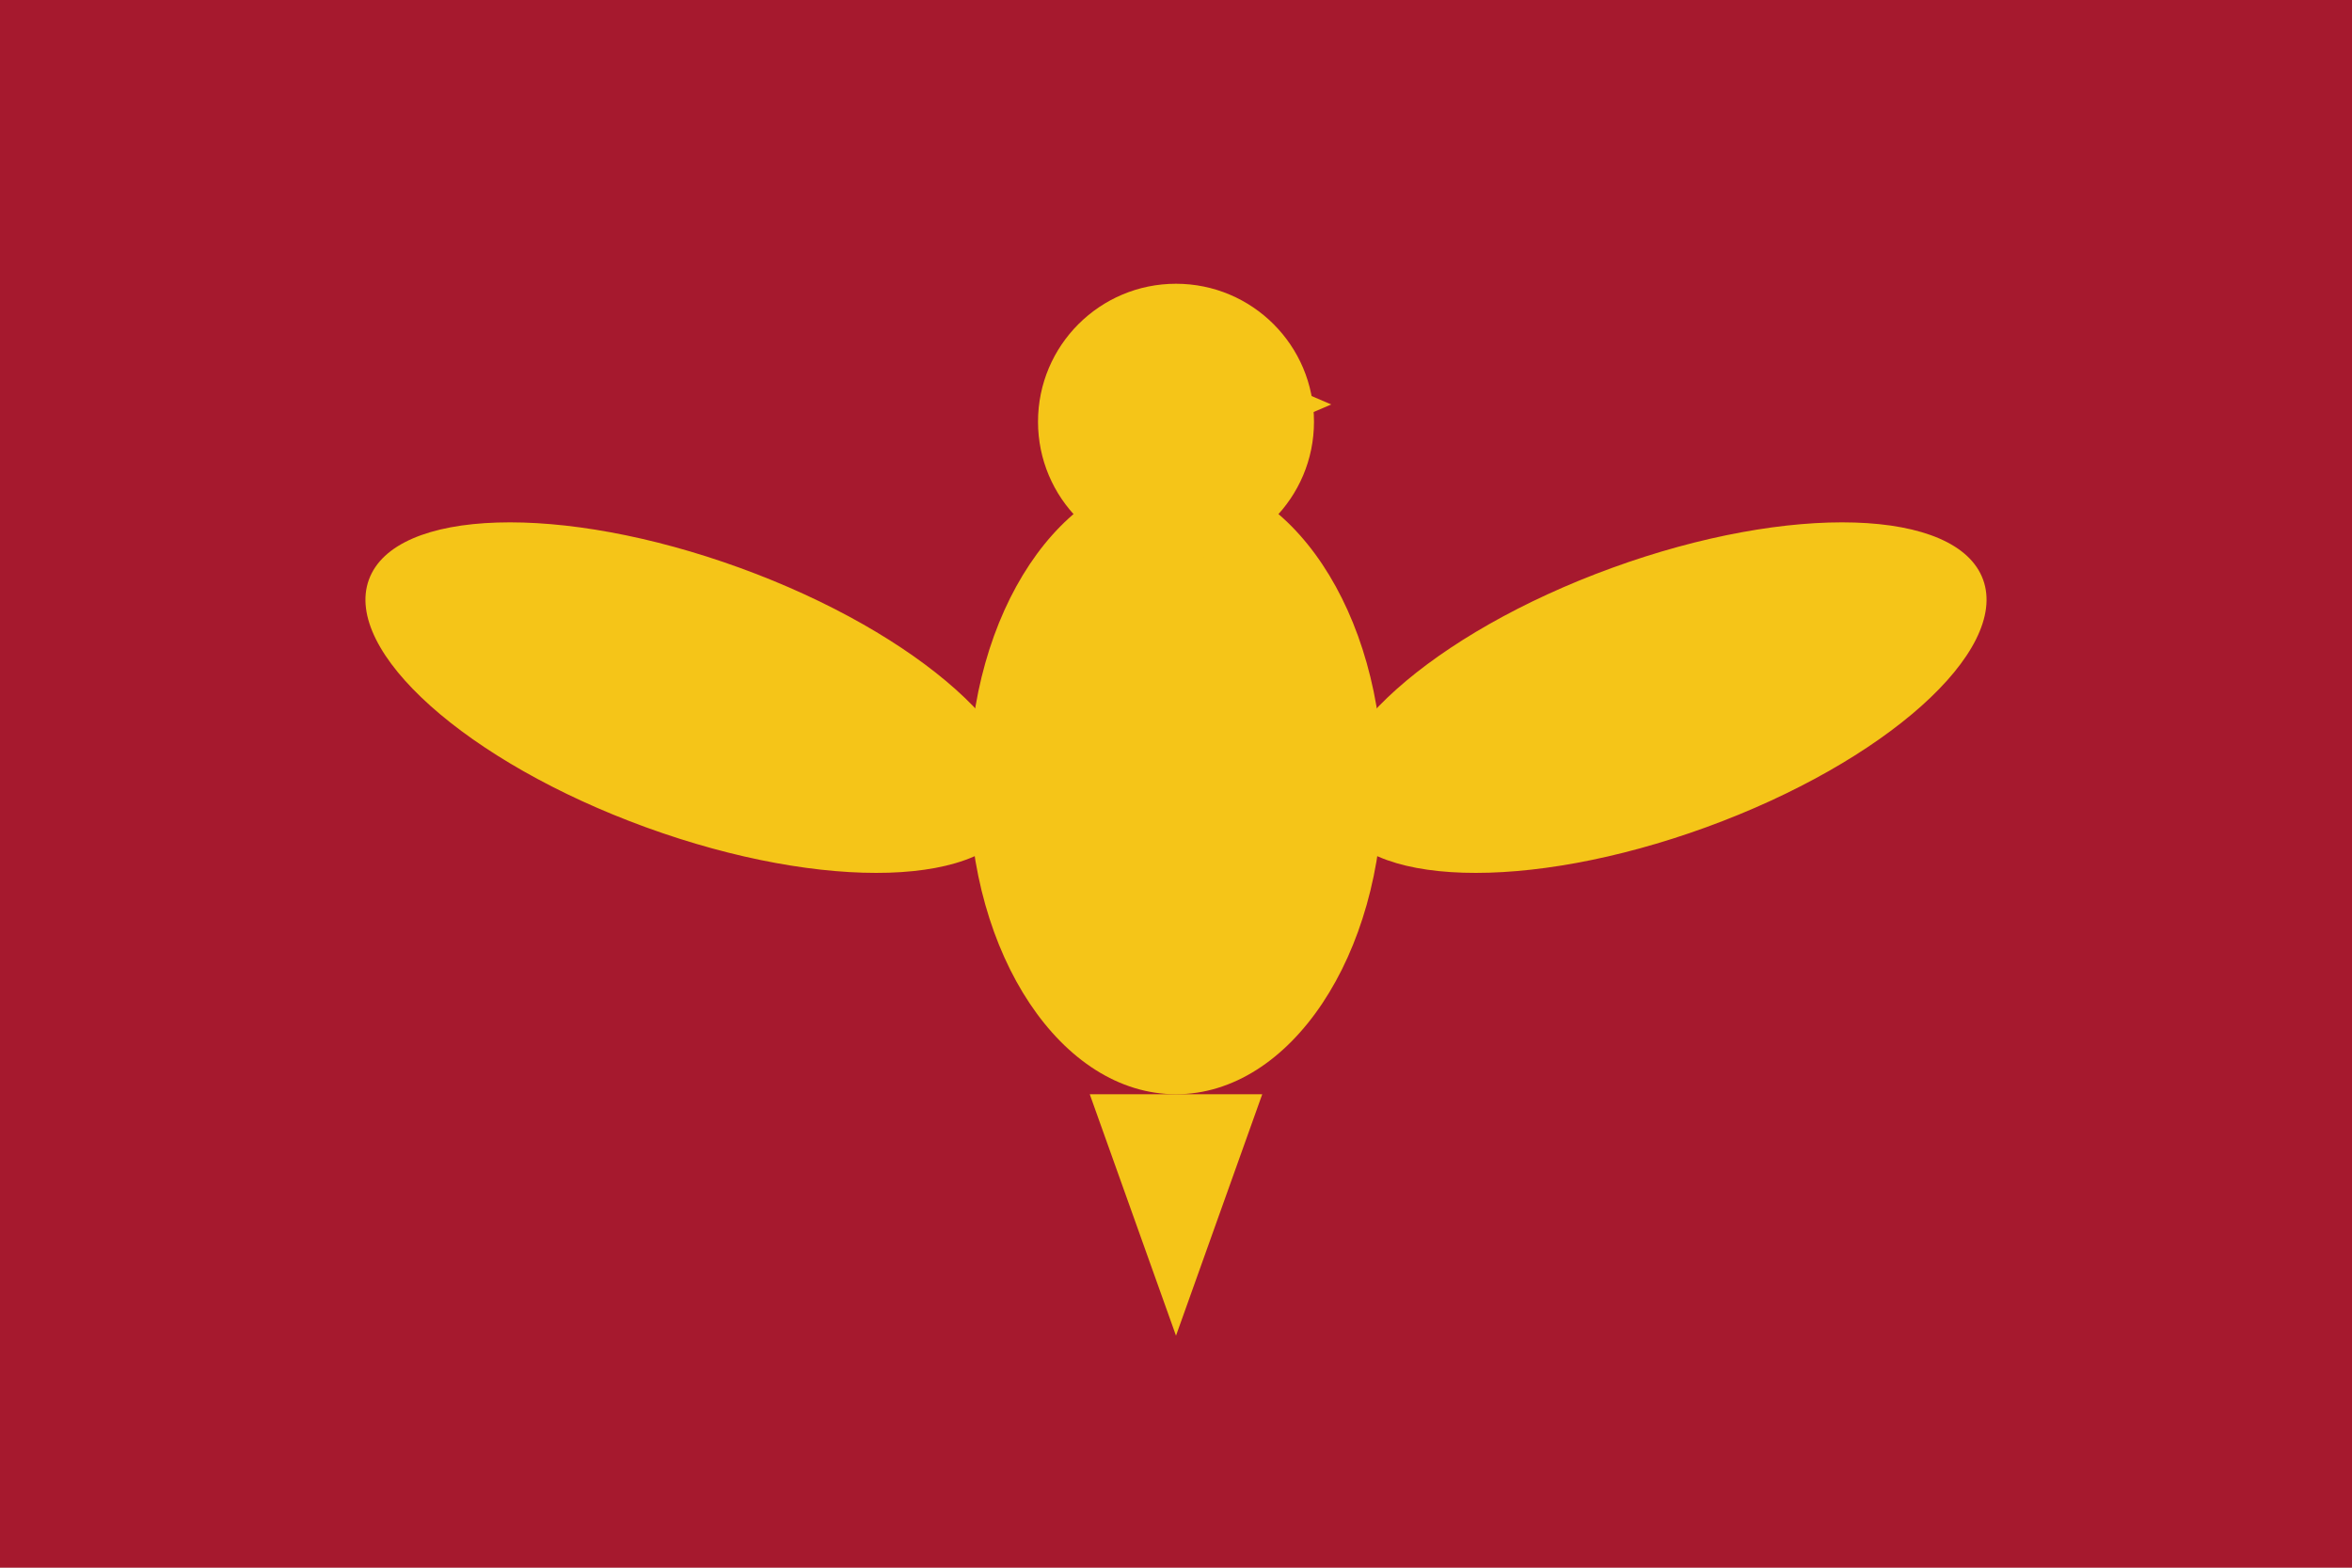
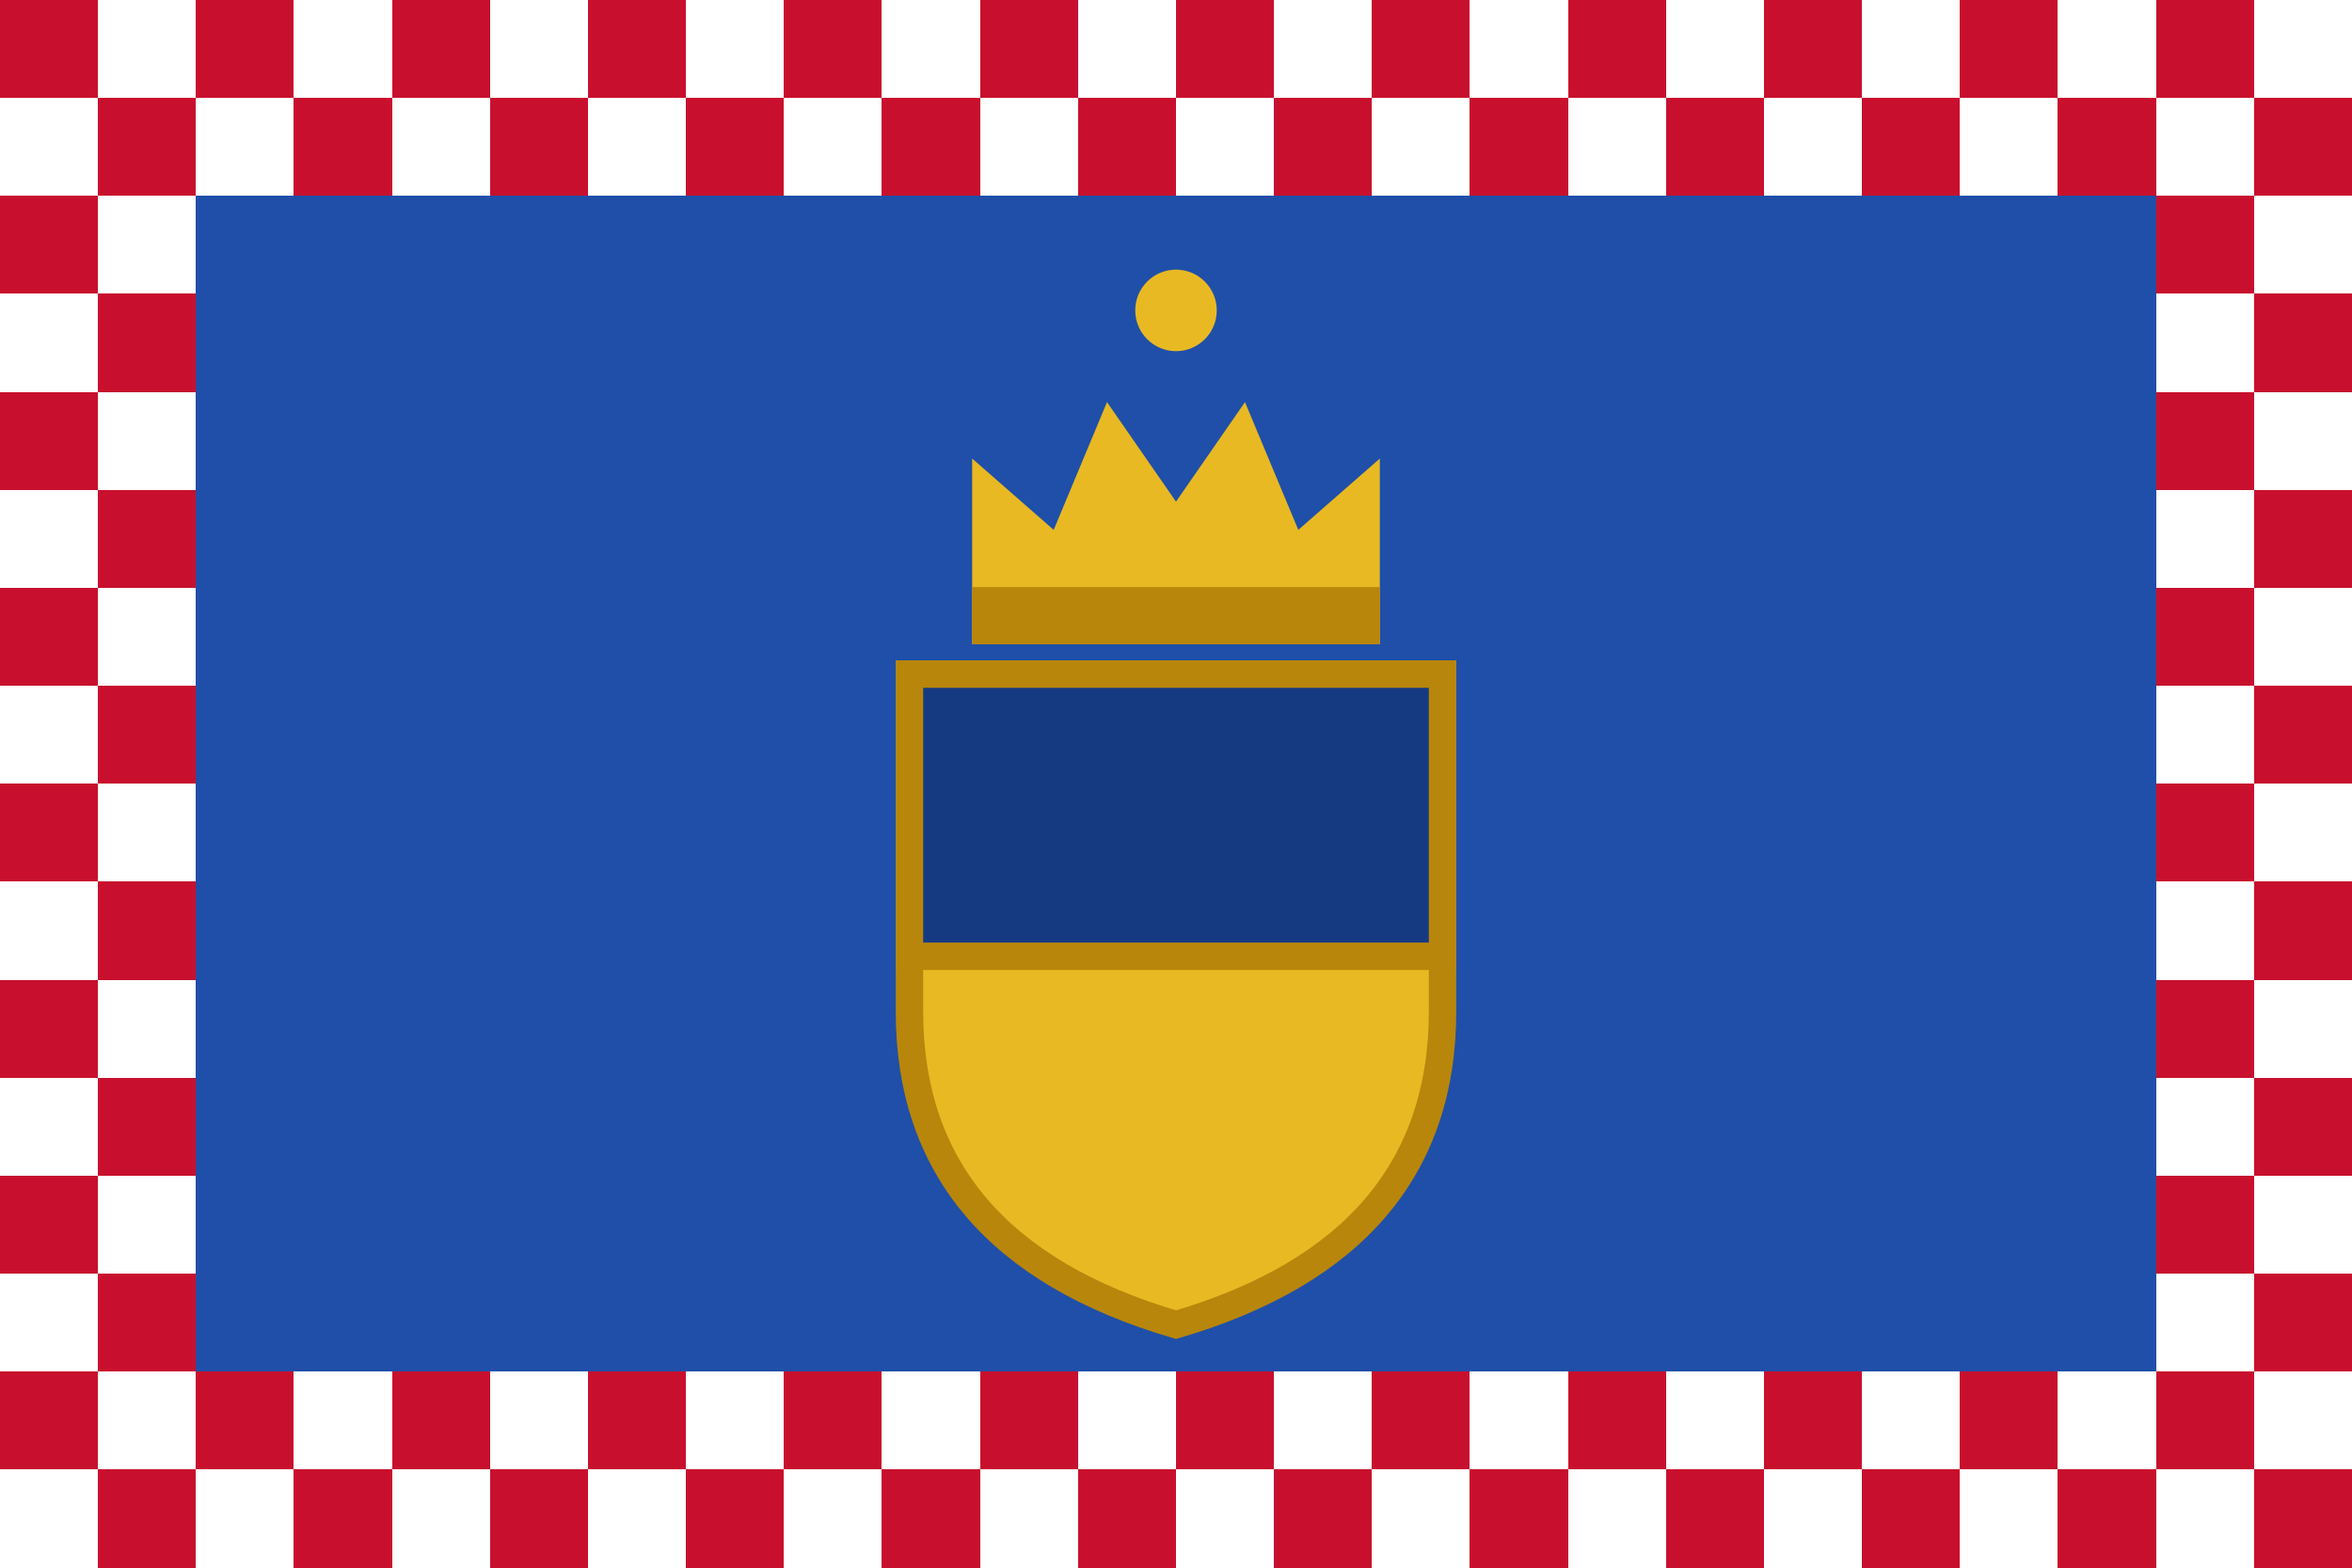
- <svg xmlns="http://www.w3.org/2000/svg" viewBox="0 0 3 2">
-   <rect width="3" height="2" fill="#A6192E" />
-   <g transform="translate(1.5,1) scale(0.22)" fill="#F5C518">
-     <ellipse cx="0" cy="0" rx="1.2" ry="1.8" />
-     <ellipse cx="-2.8" cy="-0.5" rx="2" ry="0.8" transform="rotate(20,-2.8,-0.5)" />
-     <ellipse cx="2.8" cy="-0.5" rx="2" ry="0.8" transform="rotate(-20,2.8,-0.5)" />
-     <circle cx="0" cy="-2.1" r="0.8" />
-     <polygon points="0.2,-2.5 0.9,-2.2 0.2,-1.9" />
-     <polygon points="-0.5,1.8 0,3.2 0.5,1.8" />
+ <svg xmlns="http://www.w3.org/2000/svg" viewBox="0 0 30 20" shape-rendering="crispEdges">
+   <rect width="30" height="20" fill="#1F4FA8" />
+   <rect x="0.0" y="0.0" width="1.25" height="1.25" fill="#C8102E" />
+   <rect x="0.0" y="1.25" width="1.25" height="1.25" fill="#ffffff" />
+   <rect x="0.0" y="2.5" width="1.25" height="1.25" fill="#C8102E" />
+   <rect x="0.0" y="3.75" width="1.25" height="1.25" fill="#ffffff" />
+   <rect x="0.0" y="5.0" width="1.25" height="1.25" fill="#C8102E" />
+   <rect x="0.0" y="6.25" width="1.25" height="1.25" fill="#ffffff" />
+   <rect x="0.0" y="7.5" width="1.25" height="1.25" fill="#C8102E" />
+   <rect x="0.0" y="8.75" width="1.25" height="1.25" fill="#ffffff" />
+   <rect x="0.0" y="10.0" width="1.25" height="1.25" fill="#C8102E" />
+   <rect x="0.0" y="11.25" width="1.25" height="1.25" fill="#ffffff" />
+   <rect x="0.0" y="12.5" width="1.25" height="1.25" fill="#C8102E" />
+   <rect x="0.0" y="13.75" width="1.25" height="1.25" fill="#ffffff" />
+   <rect x="0.0" y="15.0" width="1.25" height="1.25" fill="#C8102E" />
+   <rect x="0.0" y="16.25" width="1.25" height="1.25" fill="#ffffff" />
+   <rect x="0.0" y="17.5" width="1.25" height="1.25" fill="#C8102E" />
+   <rect x="0.0" y="18.75" width="1.25" height="1.25" fill="#ffffff" />
+   <rect x="1.25" y="0.0" width="1.25" height="1.25" fill="#ffffff" />
+   <rect x="1.25" y="1.25" width="1.25" height="1.25" fill="#C8102E" />
+   <rect x="1.25" y="2.5" width="1.25" height="1.25" fill="#ffffff" />
+   <rect x="1.25" y="3.75" width="1.25" height="1.25" fill="#C8102E" />
+   <rect x="1.25" y="5.0" width="1.25" height="1.25" fill="#ffffff" />
+   <rect x="1.25" y="6.25" width="1.25" height="1.25" fill="#C8102E" />
+   <rect x="1.25" y="7.5" width="1.25" height="1.25" fill="#ffffff" />
+   <rect x="1.25" y="8.75" width="1.25" height="1.25" fill="#C8102E" />
+   <rect x="1.25" y="10.0" width="1.25" height="1.25" fill="#ffffff" />
+   <rect x="1.25" y="11.25" width="1.25" height="1.25" fill="#C8102E" />
+   <rect x="1.25" y="12.5" width="1.25" height="1.25" fill="#ffffff" />
+   <rect x="1.25" y="13.75" width="1.25" height="1.25" fill="#C8102E" />
+   <rect x="1.25" y="15.0" width="1.25" height="1.25" fill="#ffffff" />
+   <rect x="1.25" y="16.25" width="1.25" height="1.25" fill="#C8102E" />
+   <rect x="1.25" y="17.5" width="1.25" height="1.25" fill="#ffffff" />
+   <rect x="1.25" y="18.75" width="1.25" height="1.25" fill="#C8102E" />
+   <rect x="2.5" y="0.0" width="1.25" height="1.25" fill="#C8102E" />
+   <rect x="2.5" y="1.25" width="1.25" height="1.25" fill="#ffffff" />
+   <rect x="2.5" y="17.5" width="1.25" height="1.25" fill="#C8102E" />
+   <rect x="2.5" y="18.75" width="1.25" height="1.25" fill="#ffffff" />
+   <rect x="3.75" y="0.0" width="1.25" height="1.25" fill="#ffffff" />
+   <rect x="3.75" y="1.25" width="1.25" height="1.25" fill="#C8102E" />
+   <rect x="3.75" y="17.5" width="1.25" height="1.25" fill="#ffffff" />
+   <rect x="3.75" y="18.75" width="1.25" height="1.25" fill="#C8102E" />
+   <rect x="5.0" y="0.0" width="1.25" height="1.25" fill="#C8102E" />
+   <rect x="5.0" y="1.25" width="1.25" height="1.25" fill="#ffffff" />
+   <rect x="5.0" y="17.5" width="1.25" height="1.25" fill="#C8102E" />
+   <rect x="5.0" y="18.75" width="1.25" height="1.25" fill="#ffffff" />
+   <rect x="6.25" y="0.0" width="1.25" height="1.25" fill="#ffffff" />
+   <rect x="6.25" y="1.25" width="1.25" height="1.25" fill="#C8102E" />
+   <rect x="6.25" y="17.5" width="1.25" height="1.25" fill="#ffffff" />
+   <rect x="6.25" y="18.75" width="1.25" height="1.25" fill="#C8102E" />
+   <rect x="7.5" y="0.0" width="1.25" height="1.25" fill="#C8102E" />
+   <rect x="7.5" y="1.25" width="1.25" height="1.25" fill="#ffffff" />
+   <rect x="7.5" y="17.5" width="1.25" height="1.25" fill="#C8102E" />
+   <rect x="7.5" y="18.75" width="1.25" height="1.25" fill="#ffffff" />
+   <rect x="8.75" y="0.0" width="1.25" height="1.25" fill="#ffffff" />
+   <rect x="8.75" y="1.25" width="1.25" height="1.25" fill="#C8102E" />
+   <rect x="8.75" y="17.5" width="1.25" height="1.25" fill="#ffffff" />
+   <rect x="8.75" y="18.75" width="1.25" height="1.25" fill="#C8102E" />
+   <rect x="10.0" y="0.0" width="1.25" height="1.25" fill="#C8102E" />
+   <rect x="10.0" y="1.25" width="1.25" height="1.25" fill="#ffffff" />
+   <rect x="10.0" y="17.5" width="1.25" height="1.25" fill="#C8102E" />
+   <rect x="10.0" y="18.75" width="1.25" height="1.25" fill="#ffffff" />
+   <rect x="11.25" y="0.0" width="1.25" height="1.25" fill="#ffffff" />
+   <rect x="11.25" y="1.25" width="1.25" height="1.25" fill="#C8102E" />
+   <rect x="11.25" y="17.5" width="1.25" height="1.25" fill="#ffffff" />
+   <rect x="11.25" y="18.75" width="1.25" height="1.25" fill="#C8102E" />
+   <rect x="12.5" y="0.0" width="1.25" height="1.25" fill="#C8102E" />
+   <rect x="12.5" y="1.25" width="1.25" height="1.25" fill="#ffffff" />
+   <rect x="12.5" y="17.5" width="1.25" height="1.25" fill="#C8102E" />
+   <rect x="12.5" y="18.75" width="1.25" height="1.25" fill="#ffffff" />
+   <rect x="13.75" y="0.0" width="1.25" height="1.25" fill="#ffffff" />
+   <rect x="13.75" y="1.25" width="1.25" height="1.25" fill="#C8102E" />
+   <rect x="13.75" y="17.5" width="1.25" height="1.25" fill="#ffffff" />
+   <rect x="13.75" y="18.75" width="1.25" height="1.25" fill="#C8102E" />
+   <rect x="15.0" y="0.0" width="1.25" height="1.25" fill="#C8102E" />
+   <rect x="15.0" y="1.25" width="1.25" height="1.25" fill="#ffffff" />
+   <rect x="15.0" y="17.5" width="1.25" height="1.25" fill="#C8102E" />
+   <rect x="15.0" y="18.75" width="1.25" height="1.25" fill="#ffffff" />
+   <rect x="16.25" y="0.0" width="1.25" height="1.25" fill="#ffffff" />
+   <rect x="16.25" y="1.25" width="1.25" height="1.25" fill="#C8102E" />
+   <rect x="16.25" y="17.5" width="1.25" height="1.25" fill="#ffffff" />
+   <rect x="16.25" y="18.75" width="1.25" height="1.25" fill="#C8102E" />
+   <rect x="17.5" y="0.0" width="1.25" height="1.25" fill="#C8102E" />
+   <rect x="17.5" y="1.25" width="1.25" height="1.25" fill="#ffffff" />
+   <rect x="17.5" y="17.5" width="1.25" height="1.25" fill="#C8102E" />
+   <rect x="17.5" y="18.75" width="1.25" height="1.25" fill="#ffffff" />
+   <rect x="18.75" y="0.0" width="1.25" height="1.25" fill="#ffffff" />
+   <rect x="18.75" y="1.25" width="1.25" height="1.25" fill="#C8102E" />
+   <rect x="18.75" y="17.5" width="1.25" height="1.25" fill="#ffffff" />
+   <rect x="18.75" y="18.75" width="1.25" height="1.25" fill="#C8102E" />
+   <rect x="20.0" y="0.0" width="1.25" height="1.25" fill="#C8102E" />
+   <rect x="20.0" y="1.25" width="1.25" height="1.25" fill="#ffffff" />
+   <rect x="20.0" y="17.5" width="1.25" height="1.25" fill="#C8102E" />
+   <rect x="20.0" y="18.75" width="1.25" height="1.25" fill="#ffffff" />
+   <rect x="21.25" y="0.0" width="1.25" height="1.25" fill="#ffffff" />
+   <rect x="21.25" y="1.25" width="1.25" height="1.25" fill="#C8102E" />
+   <rect x="21.25" y="17.5" width="1.25" height="1.25" fill="#ffffff" />
+   <rect x="21.25" y="18.75" width="1.25" height="1.25" fill="#C8102E" />
+   <rect x="22.5" y="0.0" width="1.25" height="1.25" fill="#C8102E" />
+   <rect x="22.5" y="1.25" width="1.25" height="1.25" fill="#ffffff" />
+   <rect x="22.5" y="17.5" width="1.25" height="1.25" fill="#C8102E" />
+   <rect x="22.5" y="18.75" width="1.25" height="1.25" fill="#ffffff" />
+   <rect x="23.75" y="0.0" width="1.25" height="1.25" fill="#ffffff" />
+   <rect x="23.75" y="1.25" width="1.25" height="1.25" fill="#C8102E" />
+   <rect x="23.75" y="17.5" width="1.25" height="1.25" fill="#ffffff" />
+   <rect x="23.75" y="18.75" width="1.25" height="1.25" fill="#C8102E" />
+   <rect x="25.0" y="0.0" width="1.25" height="1.25" fill="#C8102E" />
+   <rect x="25.0" y="1.25" width="1.25" height="1.25" fill="#ffffff" />
+   <rect x="25.0" y="17.5" width="1.25" height="1.25" fill="#C8102E" />
+   <rect x="25.0" y="18.75" width="1.25" height="1.25" fill="#ffffff" />
+   <rect x="26.25" y="0.0" width="1.25" height="1.25" fill="#ffffff" />
+   <rect x="26.25" y="1.25" width="1.25" height="1.25" fill="#C8102E" />
+   <rect x="26.25" y="17.5" width="1.25" height="1.25" fill="#ffffff" />
+   <rect x="26.25" y="18.75" width="1.25" height="1.25" fill="#C8102E" />
+   <rect x="27.5" y="0.0" width="1.25" height="1.25" fill="#C8102E" />
+   <rect x="27.5" y="1.25" width="1.25" height="1.25" fill="#ffffff" />
+   <rect x="27.5" y="2.5" width="1.25" height="1.25" fill="#C8102E" />
+   <rect x="27.5" y="3.75" width="1.25" height="1.25" fill="#ffffff" />
+   <rect x="27.5" y="5.0" width="1.25" height="1.25" fill="#C8102E" />
+   <rect x="27.5" y="6.25" width="1.25" height="1.25" fill="#ffffff" />
+   <rect x="27.5" y="7.5" width="1.25" height="1.25" fill="#C8102E" />
+   <rect x="27.5" y="8.75" width="1.25" height="1.25" fill="#ffffff" />
+   <rect x="27.5" y="10.0" width="1.25" height="1.25" fill="#C8102E" />
+   <rect x="27.5" y="11.25" width="1.25" height="1.25" fill="#ffffff" />
+   <rect x="27.5" y="12.5" width="1.25" height="1.25" fill="#C8102E" />
+   <rect x="27.5" y="13.75" width="1.25" height="1.25" fill="#ffffff" />
+   <rect x="27.5" y="15.0" width="1.25" height="1.25" fill="#C8102E" />
+   <rect x="27.5" y="16.25" width="1.25" height="1.25" fill="#ffffff" />
+   <rect x="27.5" y="17.5" width="1.25" height="1.25" fill="#C8102E" />
+   <rect x="27.5" y="18.75" width="1.25" height="1.25" fill="#ffffff" />
+   <rect x="28.75" y="0.0" width="1.25" height="1.25" fill="#ffffff" />
+   <rect x="28.75" y="1.25" width="1.25" height="1.25" fill="#C8102E" />
+   <rect x="28.75" y="2.5" width="1.25" height="1.25" fill="#ffffff" />
+   <rect x="28.75" y="3.75" width="1.25" height="1.25" fill="#C8102E" />
+   <rect x="28.75" y="5.0" width="1.25" height="1.25" fill="#ffffff" />
+   <rect x="28.75" y="6.25" width="1.25" height="1.25" fill="#C8102E" />
+   <rect x="28.75" y="7.5" width="1.25" height="1.25" fill="#ffffff" />
+   <rect x="28.75" y="8.75" width="1.25" height="1.25" fill="#C8102E" />
+   <rect x="28.75" y="10.0" width="1.25" height="1.25" fill="#ffffff" />
+   <rect x="28.75" y="11.25" width="1.25" height="1.25" fill="#C8102E" />
+   <rect x="28.75" y="12.5" width="1.25" height="1.25" fill="#ffffff" />
+   <rect x="28.75" y="13.75" width="1.25" height="1.25" fill="#C8102E" />
+   <rect x="28.75" y="15.0" width="1.25" height="1.25" fill="#ffffff" />
+   <rect x="28.75" y="16.25" width="1.25" height="1.25" fill="#C8102E" />
+   <rect x="28.75" y="17.5" width="1.25" height="1.25" fill="#ffffff" />
+   <rect x="28.75" y="18.75" width="1.25" height="1.25" fill="#C8102E" />
+   <g shape-rendering="geometricPrecision">
+     <polygon points="12.40,8.22 12.40,5.85 13.44,6.76 14.12,5.13 15.00,6.40 15.88,5.13 16.56,6.76 17.60,5.85 17.60,8.22" fill="#E8B923" />
+     <rect x="12.40" y="7.49" width="5.20" height="0.73" fill="#B8860B" />
+     <circle cx="15.00" cy="3.96" r="0.52" fill="#E8B923" />
+     <path d="M11.6,8.6 H18.4 V12.9 Q18.4,15.9 15,16.9 Q11.6,15.9 11.6,12.9 Z" fill="#E8B923" stroke="#B8860B" stroke-width="0.35" />
+     <path d="M11.6,8.6 H18.4 V12.2 H11.6 Z" fill="#163A82" stroke="#B8860B" stroke-width="0.35" />
  </g>
</svg>
